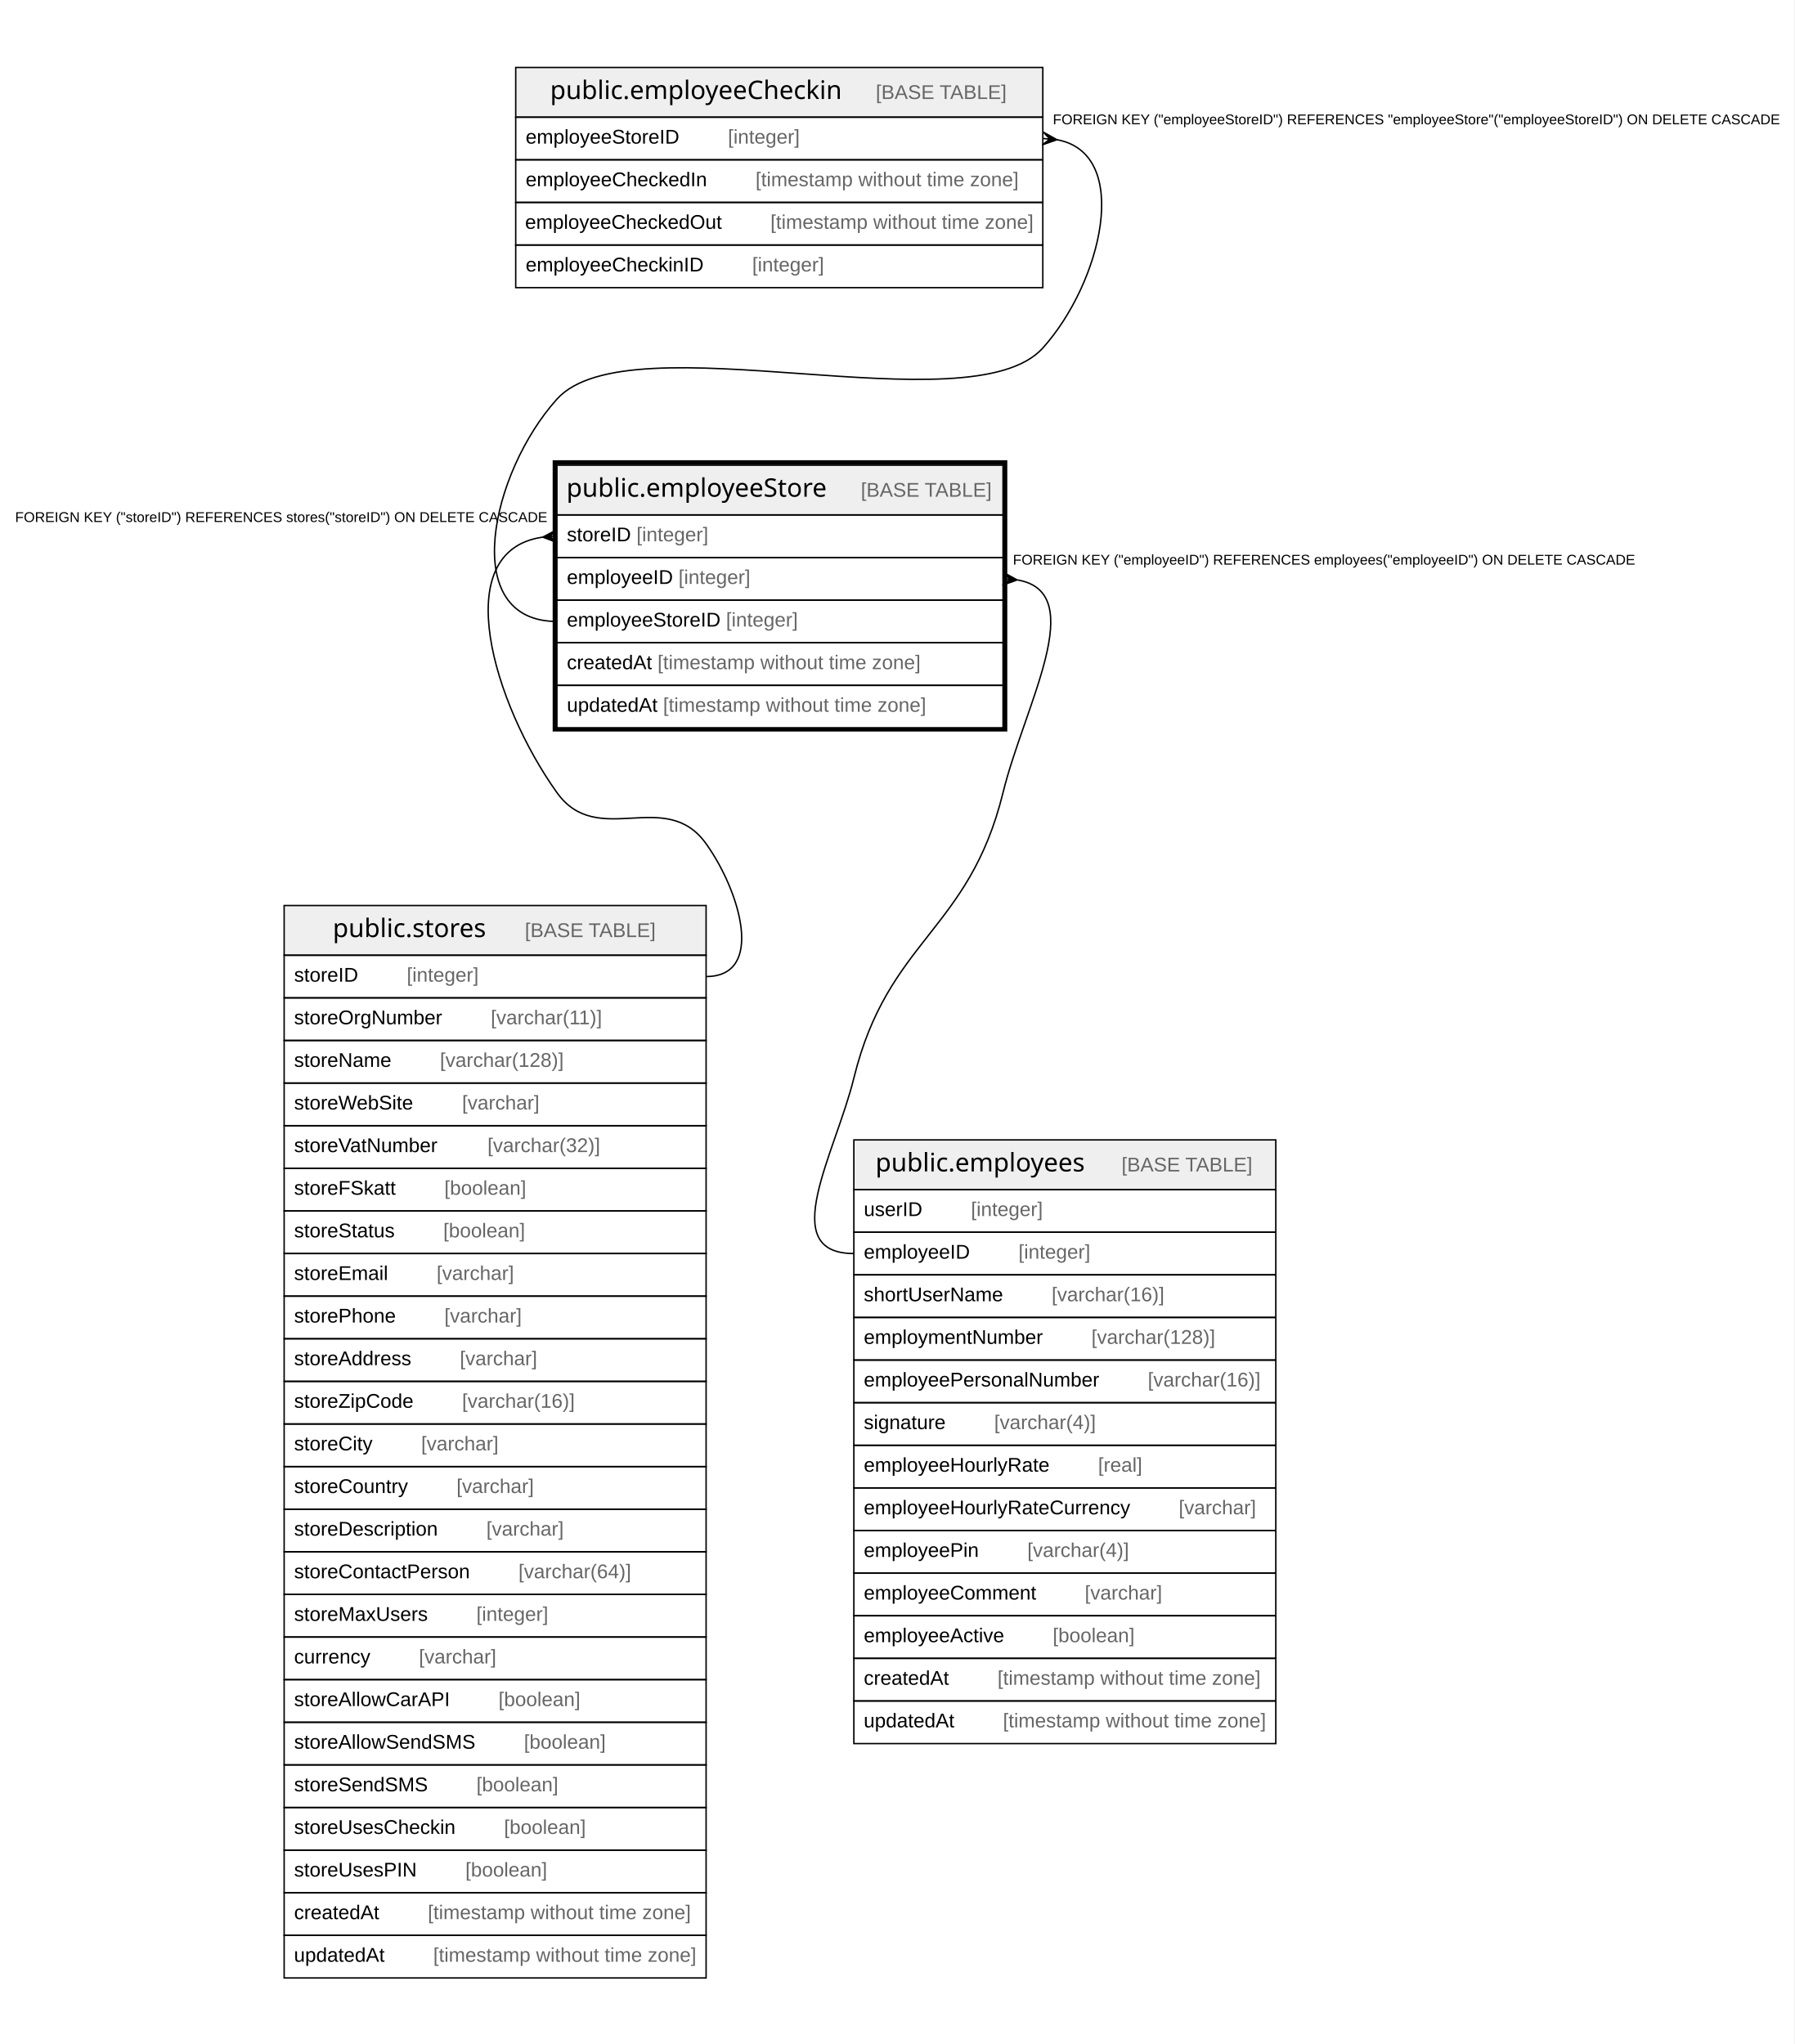
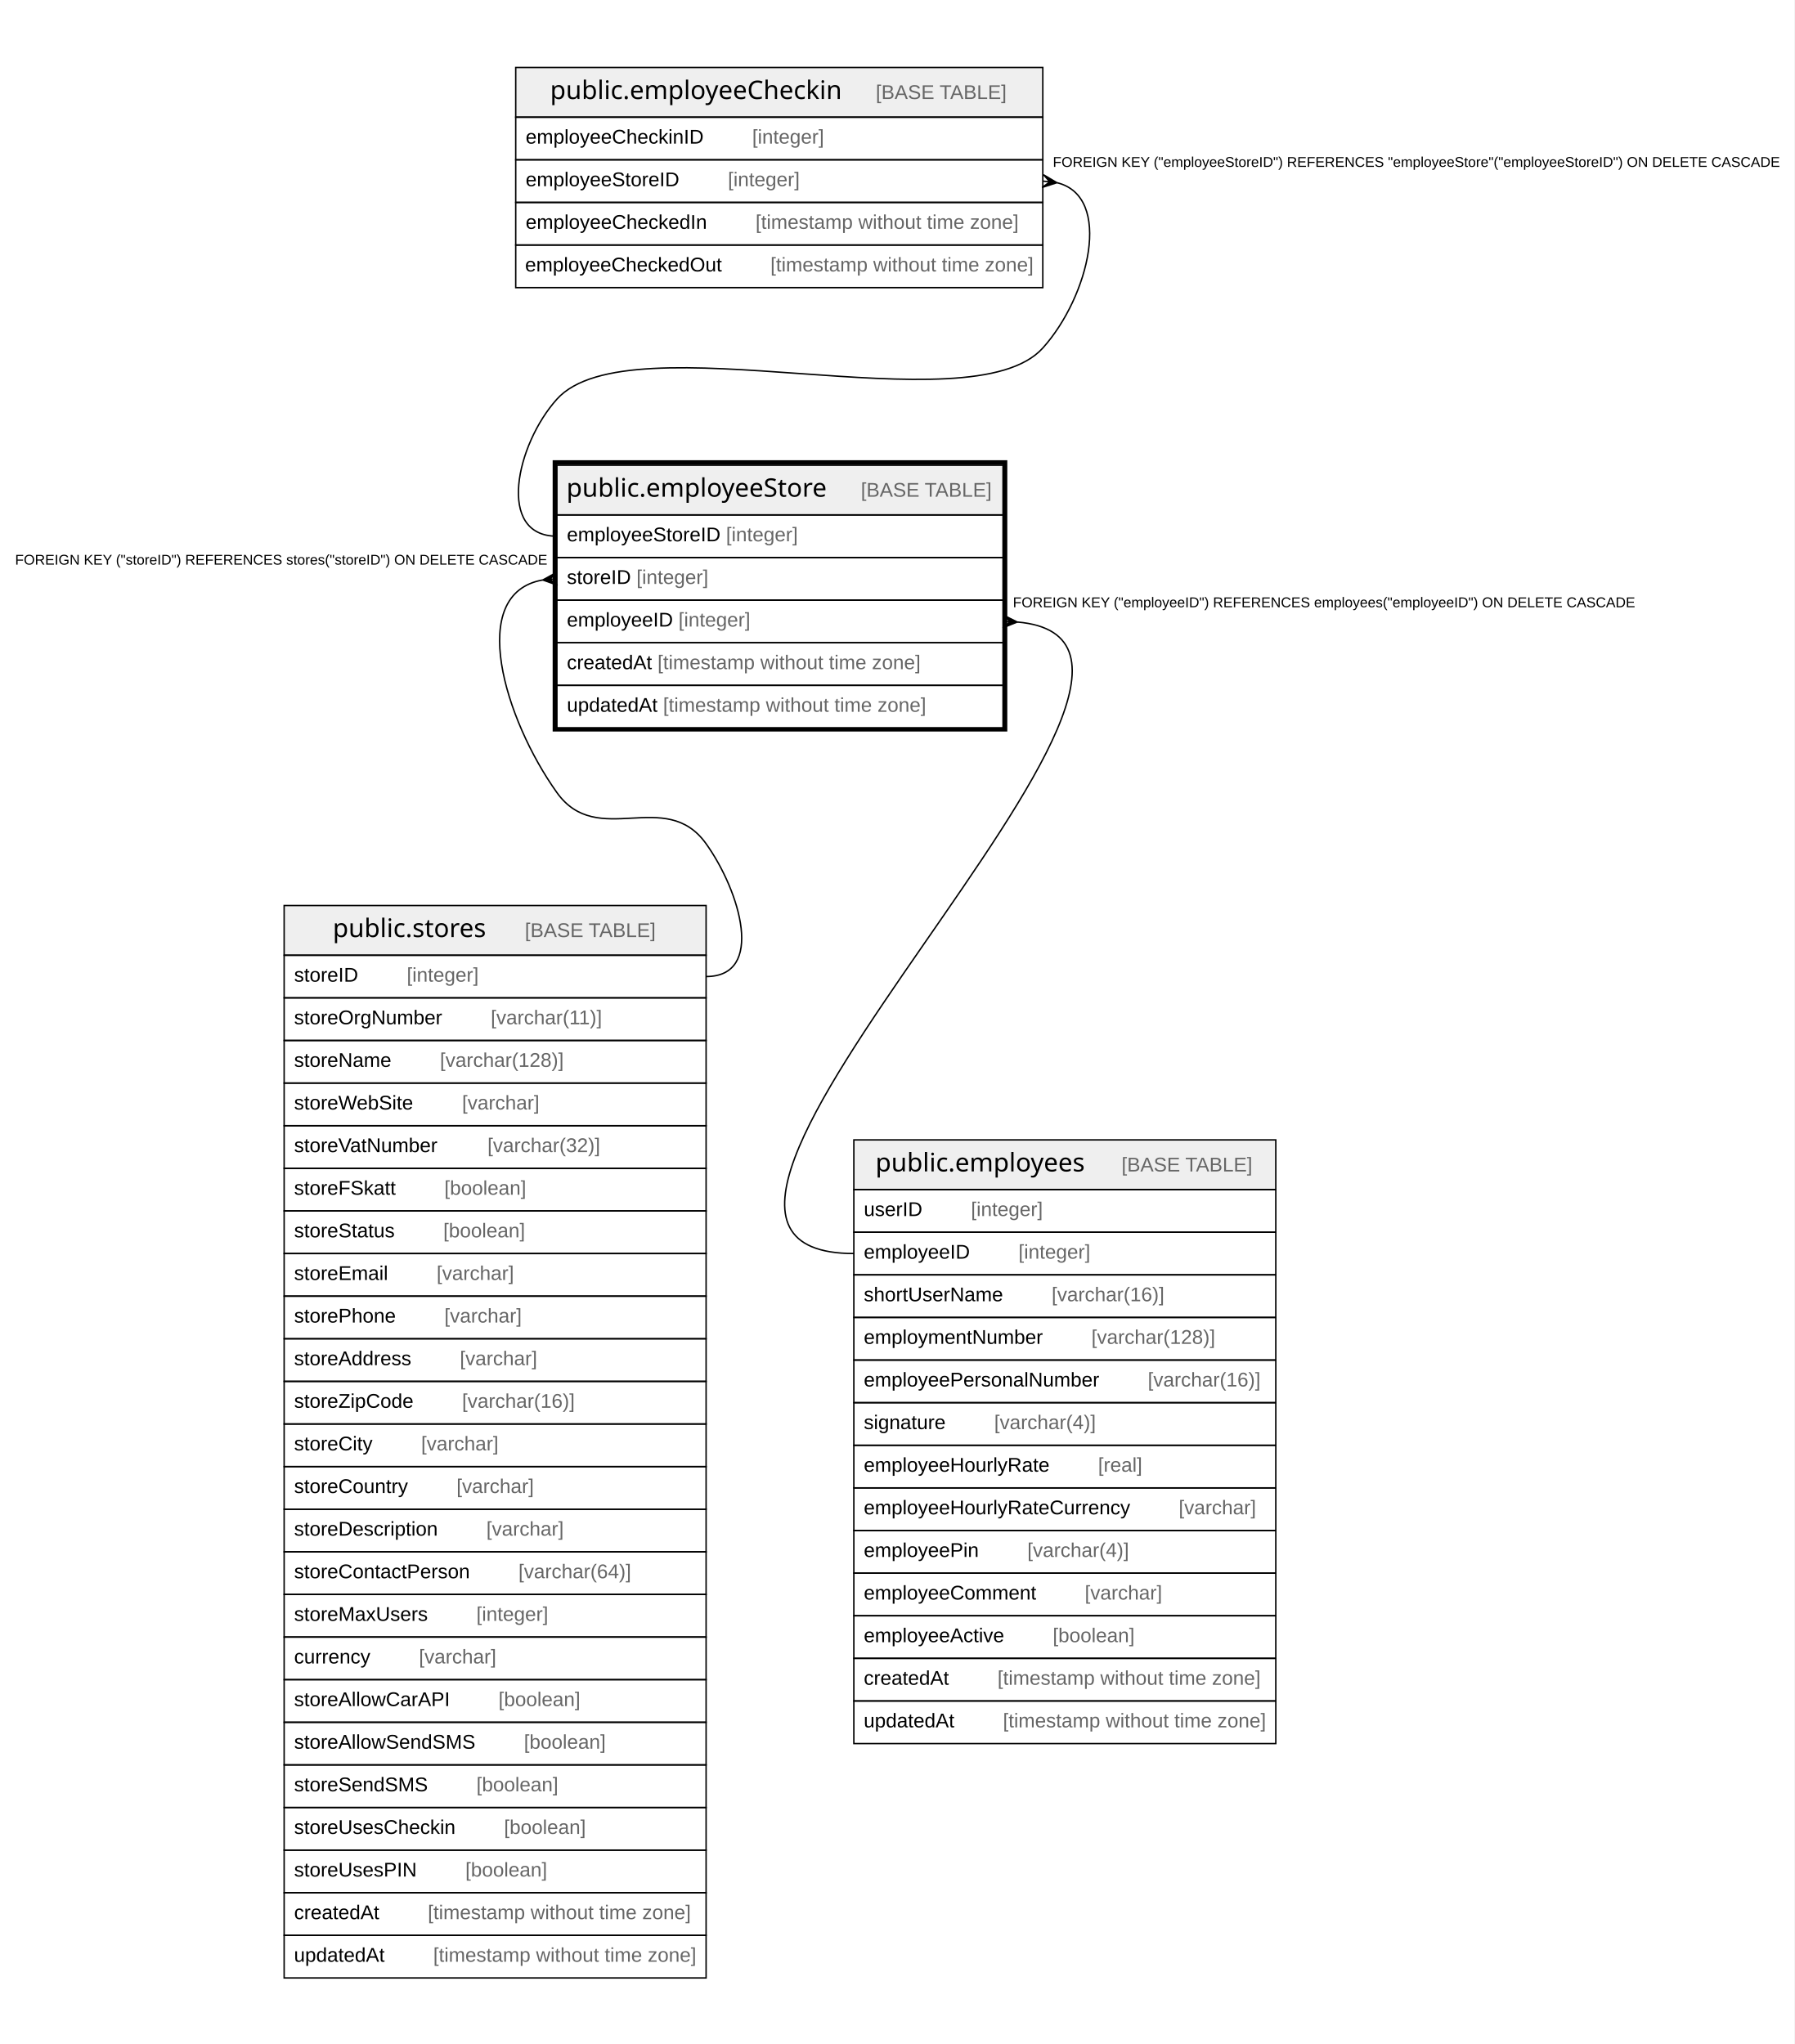
<svg xmlns="http://www.w3.org/2000/svg" width="1263pt" height="1439pt" viewBox="0.00 0.00 1263.00 1439.00">
  <g id="graph0" class="graph" transform="scale(1 1) rotate(0) translate(4 1435)">
    <polygon fill="#ffffff" stroke="transparent" points="-4,4 -4,-1435 1259,-1435 1259,4 -4,4" />
    <g id="node1" class="node">
      <polygon fill="#efefef" stroke="transparent" points="388,-1072.5 388,-1107.5 702,-1107.5 702,-1072.5 388,-1072.5" />
      <polygon fill="none" stroke="#000000" points="388,-1072.5 388,-1107.5 702,-1107.5 702,-1072.5 388,-1072.5" />
      <text text-anchor="start" x="394.697" y="-1085.3" font-family="Arial Bold" font-size="18.00" fill="#000000">public.employeeStore</text>
      <text text-anchor="start" x="567.735" y="-1085.3" font-family="Arial" font-size="14.00" fill="#000000">    </text>
      <text text-anchor="start" x="601.94" y="-1085.3" font-family="Arial" font-size="14.00" fill="#666666">[BASE TABLE]</text>
      <polygon fill="none" stroke="#000000" points="388,-1042.5 388,-1072.5 702,-1072.5 702,-1042.5 388,-1042.5" />
-       <text text-anchor="start" x="395" y="-1053.9" font-family="Arial" font-size="14.00" fill="#000000">storeID </text>
-       <text text-anchor="start" x="444.004" y="-1053.9" font-family="Arial" font-size="14.00" fill="#666666">[integer]</text>
+       <text text-anchor="start" x="395" y="-1053.9" font-family="Arial" font-size="14.00" fill="#000000">employeeStoreID </text>
+       <text text-anchor="start" x="507.021" y="-1053.9" font-family="Arial" font-size="14.00" fill="#666666">[integer]</text>
      <polygon fill="none" stroke="#000000" points="388,-1012.5 388,-1042.5 702,-1042.5 702,-1012.5 388,-1012.5" />
-       <text text-anchor="start" x="395" y="-1023.9" font-family="Arial" font-size="14.00" fill="#000000">employeeID </text>
-       <text text-anchor="start" x="473.568" y="-1023.9" font-family="Arial" font-size="14.00" fill="#666666">[integer]</text>
+       <text text-anchor="start" x="395" y="-1023.9" font-family="Arial" font-size="14.00" fill="#000000">storeID </text>
+       <text text-anchor="start" x="444.004" y="-1023.9" font-family="Arial" font-size="14.00" fill="#666666">[integer]</text>
      <polygon fill="none" stroke="#000000" points="388,-982.5 388,-1012.5 702,-1012.5 702,-982.5 388,-982.5" />
-       <text text-anchor="start" x="395" y="-993.9" font-family="Arial" font-size="14.00" fill="#000000">employeeStoreID </text>
-       <text text-anchor="start" x="507.021" y="-993.9" font-family="Arial" font-size="14.00" fill="#666666">[integer]</text>
+       <text text-anchor="start" x="395" y="-993.9" font-family="Arial" font-size="14.00" fill="#000000">employeeID </text>
+       <text text-anchor="start" x="473.568" y="-993.9" font-family="Arial" font-size="14.00" fill="#666666">[integer]</text>
      <polygon fill="none" stroke="#000000" points="388,-952.5 388,-982.5 702,-982.5 702,-952.5 388,-952.5" />
      <text text-anchor="start" x="395" y="-963.9" font-family="Arial" font-size="14.00" fill="#000000">createdAt </text>
      <text text-anchor="start" x="458.799" y="-963.9" font-family="Arial" font-size="14.00" fill="#666666">[timestamp without time zone]</text>
      <polygon fill="none" stroke="#000000" points="388,-922.5 388,-952.5 702,-952.5 702,-922.5 388,-922.5" />
      <text text-anchor="start" x="395" y="-933.9" font-family="Arial" font-size="14.00" fill="#000000">updatedAt </text>
      <text text-anchor="start" x="462.704" y="-933.9" font-family="Arial" font-size="14.00" fill="#666666">[timestamp without time zone]</text>
      <polygon fill="none" stroke="#000000" stroke-width="3" points="386.5,-921.5 386.5,-1109.5 703.5,-1109.5 703.5,-921.5 386.5,-921.5" />
    </g>
-     <g id="node2" class="node">
+     <g id="node3" class="node">
      <polygon fill="#efefef" stroke="transparent" points="196,-762.5 196,-797.5 493,-797.5 493,-762.5 196,-762.5" />
      <polygon fill="none" stroke="#000000" points="196,-762.5 196,-797.5 493,-797.5 493,-762.5 196,-762.5" />
      <text text-anchor="start" x="230.208" y="-775.3" font-family="Arial Bold" font-size="18.00" fill="#000000">public.stores</text>
      <text text-anchor="start" x="331.224" y="-775.3" font-family="Arial" font-size="14.00" fill="#000000">    </text>
      <text text-anchor="start" x="365.429" y="-775.3" font-family="Arial" font-size="14.00" fill="#666666">[BASE TABLE]</text>
      <polygon fill="none" stroke="#000000" points="196,-732.5 196,-762.5 493,-762.5 493,-732.5 196,-732.5" />
      <text text-anchor="start" x="203" y="-743.9" font-family="Arial" font-size="14.00" fill="#000000">storeID    </text>
      <text text-anchor="start" x="282.318" y="-743.9" font-family="Arial" font-size="14.00" fill="#666666">[integer]</text>
      <polygon fill="none" stroke="#000000" points="196,-702.5 196,-732.5 493,-732.5 493,-702.5 196,-702.5" />
      <text text-anchor="start" x="203" y="-713.9" font-family="Arial" font-size="14.00" fill="#000000">storeOrgNumber    </text>
      <text text-anchor="start" x="341.431" y="-713.9" font-family="Arial" font-size="14.00" fill="#666666">[varchar(11)]</text>
      <polygon fill="none" stroke="#000000" points="196,-672.5 196,-702.5 493,-702.5 493,-672.5 196,-672.5" />
      <text text-anchor="start" x="203" y="-683.9" font-family="Arial" font-size="14.00" fill="#000000">storeName    </text>
      <text text-anchor="start" x="305.654" y="-683.9" font-family="Arial" font-size="14.00" fill="#666666">[varchar(128)]</text>
      <polygon fill="none" stroke="#000000" points="196,-642.5 196,-672.5 493,-672.5 493,-642.5 196,-642.5" />
      <text text-anchor="start" x="203" y="-653.9" font-family="Arial" font-size="14.00" fill="#000000">storeWebSite    </text>
      <text text-anchor="start" x="321.217" y="-653.9" font-family="Arial" font-size="14.00" fill="#666666">[varchar]</text>
      <polygon fill="none" stroke="#000000" points="196,-612.5 196,-642.5 493,-642.5 493,-612.5 196,-612.5" />
      <text text-anchor="start" x="203" y="-623.9" font-family="Arial" font-size="14.00" fill="#000000">storeVatNumber    </text>
      <text text-anchor="start" x="339.107" y="-623.9" font-family="Arial" font-size="14.00" fill="#666666">[varchar(32)]</text>
      <polygon fill="none" stroke="#000000" points="196,-582.5 196,-612.5 493,-612.5 493,-582.5 196,-582.5" />
      <text text-anchor="start" x="203" y="-593.9" font-family="Arial" font-size="14.00" fill="#000000">storeFSkatt    </text>
      <text text-anchor="start" x="308.774" y="-593.9" font-family="Arial" font-size="14.00" fill="#666666">[boolean]</text>
      <polygon fill="none" stroke="#000000" points="196,-552.5 196,-582.5 493,-582.5 493,-552.5 196,-552.5" />
      <text text-anchor="start" x="203" y="-563.9" font-family="Arial" font-size="14.00" fill="#000000">storeStatus    </text>
      <text text-anchor="start" x="308.004" y="-563.9" font-family="Arial" font-size="14.00" fill="#666666">[boolean]</text>
      <polygon fill="none" stroke="#000000" points="196,-522.5 196,-552.5 493,-552.5 493,-522.5 196,-522.5" />
      <text text-anchor="start" x="203" y="-533.9" font-family="Arial" font-size="14.00" fill="#000000">storeEmail    </text>
      <text text-anchor="start" x="303.314" y="-533.9" font-family="Arial" font-size="14.00" fill="#666666">[varchar]</text>
      <polygon fill="none" stroke="#000000" points="196,-492.5 196,-522.5 493,-522.5 493,-492.5 196,-492.5" />
      <text text-anchor="start" x="203" y="-503.9" font-family="Arial" font-size="14.00" fill="#000000">storePhone    </text>
      <text text-anchor="start" x="308.788" y="-503.9" font-family="Arial" font-size="14.00" fill="#666666">[varchar]</text>
      <polygon fill="none" stroke="#000000" points="196,-462.5 196,-492.5 493,-492.5 493,-462.5 196,-462.5" />
      <text text-anchor="start" x="203" y="-473.9" font-family="Arial" font-size="14.00" fill="#000000">storeAddress    </text>
      <text text-anchor="start" x="319.666" y="-473.9" font-family="Arial" font-size="14.00" fill="#666666">[varchar]</text>
      <polygon fill="none" stroke="#000000" points="196,-432.5 196,-462.5 493,-462.5 493,-432.5 196,-432.5" />
      <text text-anchor="start" x="203" y="-443.9" font-family="Arial" font-size="14.00" fill="#000000">storeZipCode    </text>
      <text text-anchor="start" x="321.217" y="-443.9" font-family="Arial" font-size="14.00" fill="#666666">[varchar(16)]</text>
      <polygon fill="none" stroke="#000000" points="196,-402.5 196,-432.5 493,-432.5 493,-402.5 196,-402.5" />
      <text text-anchor="start" x="203" y="-413.9" font-family="Arial" font-size="14.00" fill="#000000">storeCity    </text>
      <text text-anchor="start" x="292.425" y="-413.9" font-family="Arial" font-size="14.00" fill="#666666">[varchar]</text>
      <polygon fill="none" stroke="#000000" points="196,-372.5 196,-402.5 493,-402.5 493,-372.5 196,-372.5" />
      <text text-anchor="start" x="203" y="-383.9" font-family="Arial" font-size="14.00" fill="#000000">storeCountry    </text>
      <text text-anchor="start" x="317.327" y="-383.9" font-family="Arial" font-size="14.00" fill="#666666">[varchar]</text>
      <polygon fill="none" stroke="#000000" points="196,-342.5 196,-372.5 493,-372.5 493,-342.5 196,-342.5" />
      <text text-anchor="start" x="203" y="-353.9" font-family="Arial" font-size="14.00" fill="#000000">storeDescription    </text>
      <text text-anchor="start" x="338.323" y="-353.9" font-family="Arial" font-size="14.00" fill="#666666">[varchar]</text>
      <polygon fill="none" stroke="#000000" points="196,-312.5 196,-342.5 493,-342.5 493,-312.5 196,-312.5" />
      <text text-anchor="start" x="203" y="-323.9" font-family="Arial" font-size="14.00" fill="#000000">storeContactPerson    </text>
      <text text-anchor="start" x="360.902" y="-323.9" font-family="Arial" font-size="14.00" fill="#666666">[varchar(64)]</text>
      <polygon fill="none" stroke="#000000" points="196,-282.5 196,-312.5 493,-312.5 493,-282.5 196,-282.5" />
      <text text-anchor="start" x="203" y="-293.9" font-family="Arial" font-size="14.00" fill="#000000">storeMaxUsers    </text>
      <text text-anchor="start" x="331.314" y="-293.9" font-family="Arial" font-size="14.00" fill="#666666">[integer]</text>
      <polygon fill="none" stroke="#000000" points="196,-252.5 196,-282.5 493,-282.5 493,-252.5 196,-252.5" />
      <text text-anchor="start" x="203" y="-263.9" font-family="Arial" font-size="14.00" fill="#000000">currency    </text>
      <text text-anchor="start" x="290.874" y="-263.9" font-family="Arial" font-size="14.00" fill="#666666">[varchar]</text>
      <polygon fill="none" stroke="#000000" points="196,-222.5 196,-252.5 493,-252.5 493,-222.5 196,-222.5" />
      <text text-anchor="start" x="203" y="-233.9" font-family="Arial" font-size="14.00" fill="#000000">storeAllowCarAPI    </text>
      <text text-anchor="start" x="346.874" y="-233.9" font-family="Arial" font-size="14.00" fill="#666666">[boolean]</text>
      <polygon fill="none" stroke="#000000" points="196,-192.5 196,-222.5 493,-222.5 493,-192.5 196,-192.5" />
      <text text-anchor="start" x="203" y="-203.9" font-family="Arial" font-size="14.00" fill="#000000">storeAllowSendSMS    </text>
      <text text-anchor="start" x="364.778" y="-203.9" font-family="Arial" font-size="14.00" fill="#666666">[boolean]</text>
      <polygon fill="none" stroke="#000000" points="196,-162.5 196,-192.5 493,-192.5 493,-162.5 196,-162.5" />
      <text text-anchor="start" x="203" y="-173.9" font-family="Arial" font-size="14.00" fill="#000000">storeSendSMS    </text>
      <text text-anchor="start" x="331.339" y="-173.9" font-family="Arial" font-size="14.00" fill="#666666">[boolean]</text>
      <polygon fill="none" stroke="#000000" points="196,-132.5 196,-162.5 493,-162.5 493,-132.5 196,-132.5" />
      <text text-anchor="start" x="203" y="-143.9" font-family="Arial" font-size="14.00" fill="#000000">storeUsesCheckin    </text>
      <text text-anchor="start" x="350.771" y="-143.9" font-family="Arial" font-size="14.00" fill="#666666">[boolean]</text>
      <polygon fill="none" stroke="#000000" points="196,-102.5 196,-132.5 493,-132.5 493,-102.5 196,-102.5" />
      <text text-anchor="start" x="203" y="-113.9" font-family="Arial" font-size="14.00" fill="#000000">storeUsesPIN    </text>
      <text text-anchor="start" x="323.544" y="-113.9" font-family="Arial" font-size="14.00" fill="#666666">[boolean]</text>
      <polygon fill="none" stroke="#000000" points="196,-72.5 196,-102.5 493,-102.5 493,-72.5 196,-72.5" />
      <text text-anchor="start" x="203" y="-83.9" font-family="Arial" font-size="14.00" fill="#000000">createdAt    </text>
      <text text-anchor="start" x="297.114" y="-83.9" font-family="Arial" font-size="14.00" fill="#666666">[timestamp without time zone]</text>
      <polygon fill="none" stroke="#000000" points="196,-42.5 196,-72.5 493,-72.5 493,-42.5 196,-42.5" />
      <text text-anchor="start" x="202.921" y="-53.9" font-family="Arial" font-size="14.00" fill="#000000">updatedAt    </text>
      <text text-anchor="start" x="300.939" y="-53.9" font-family="Arial" font-size="14.00" fill="#666666">[timestamp without time zone]</text>
    </g>
-     <g id="edge1" class="edge">
-       <path fill="none" stroke="#000000" d="M377.869,-1056.817C310.822,-1047.249 343.466,-939.347 388,-877 416.674,-836.856 464.326,-881.144 493,-841 517.154,-807.185 534.556,-747.5 493,-747.5" />
-       <polygon fill="#000000" stroke="#000000" points="378.023,-1056.828 387.697,-1061.99 383.011,-1057.164 388,-1057.5 388,-1057.5 388,-1057.5 383.011,-1057.164 388.303,-1053.01 378.023,-1056.828 378.023,-1056.828" />
-       <text text-anchor="start" x="6.623" y="-1067.5" font-family="Arial" font-size="10.00" fill="#000000">FOREIGN KEY ("storeID") REFERENCES stores("storeID") ON DELETE CASCADE</text>
+     <g id="edge2" class="edge">
+       <path fill="none" stroke="#000000" d="M377.864,-1026.661C324.207,-1017.117 351.248,-928.453 388,-877 416.674,-836.856 464.326,-881.144 493,-841 517.154,-807.185 534.556,-747.5 493,-747.5" />
+       <polygon fill="#000000" stroke="#000000" points="378.034,-1026.675 387.629,-1031.985 383.017,-1027.087 388,-1027.5 388,-1027.5 388,-1027.5 383.017,-1027.087 388.371,-1023.015 378.034,-1026.675 378.034,-1026.675" />
+       <text text-anchor="start" x="6.623" y="-1037.5" font-family="Arial" font-size="10.00" fill="#000000">FOREIGN KEY ("storeID") REFERENCES stores("storeID") ON DELETE CASCADE</text>
    </g>
-     <g id="node3" class="node">
+     <g id="node4" class="node">
      <polygon fill="#efefef" stroke="transparent" points="597,-597.5 597,-632.5 894,-632.5 894,-597.5 597,-597.5" />
      <polygon fill="none" stroke="#000000" points="597,-597.5 597,-632.5 894,-632.5 894,-597.5 597,-597.5" />
      <text text-anchor="start" x="612.203" y="-610.3" font-family="Arial Bold" font-size="18.00" fill="#000000">public.employees</text>
      <text text-anchor="start" x="751.229" y="-610.3" font-family="Arial" font-size="14.00" fill="#000000">    </text>
      <text text-anchor="start" x="785.434" y="-610.3" font-family="Arial" font-size="14.00" fill="#666666">[BASE TABLE]</text>
      <polygon fill="none" stroke="#000000" points="597,-567.5 597,-597.5 894,-597.5 894,-567.5 597,-567.5" />
      <text text-anchor="start" x="604" y="-578.9" font-family="Arial" font-size="14.00" fill="#000000">userID    </text>
      <text text-anchor="start" x="679.428" y="-578.9" font-family="Arial" font-size="14.00" fill="#666666">[integer]</text>
      <polygon fill="none" stroke="#000000" points="597,-537.5 597,-567.5 894,-567.5 894,-537.5 597,-537.5" />
      <text text-anchor="start" x="604" y="-548.9" font-family="Arial" font-size="14.00" fill="#000000">employeeID    </text>
      <text text-anchor="start" x="712.882" y="-548.9" font-family="Arial" font-size="14.00" fill="#666666">[integer]</text>
      <polygon fill="none" stroke="#000000" points="597,-507.5 597,-537.5 894,-537.5 894,-507.5 597,-507.5" />
      <text text-anchor="start" x="604" y="-518.9" font-family="Arial" font-size="14.00" fill="#000000">shortUserName    </text>
      <text text-anchor="start" x="736.203" y="-518.9" font-family="Arial" font-size="14.00" fill="#666666">[varchar(16)]</text>
      <polygon fill="none" stroke="#000000" points="597,-477.5 597,-507.5 894,-507.5 894,-477.5 597,-477.5" />
      <text text-anchor="start" x="604" y="-488.9" font-family="Arial" font-size="14.00" fill="#000000">employmentNumber    </text>
      <text text-anchor="start" x="764.212" y="-488.9" font-family="Arial" font-size="14.00" fill="#666666">[varchar(128)]</text>
      <polygon fill="none" stroke="#000000" points="597,-447.5 597,-477.5 894,-477.5 894,-447.5 597,-447.5" />
      <text text-anchor="start" x="604" y="-458.9" font-family="Arial" font-size="14.00" fill="#000000">employeePersonalNumber    </text>
      <text text-anchor="start" x="803.895" y="-458.9" font-family="Arial" font-size="14.00" fill="#666666">[varchar(16)]</text>
      <polygon fill="none" stroke="#000000" points="597,-417.5 597,-447.5 894,-447.5 894,-417.5 597,-417.5" />
      <text text-anchor="start" x="604" y="-428.9" font-family="Arial" font-size="14.00" fill="#000000">signature    </text>
      <text text-anchor="start" x="695.776" y="-428.9" font-family="Arial" font-size="14.00" fill="#666666">[varchar(4)]</text>
      <polygon fill="none" stroke="#000000" points="597,-387.5 597,-417.5 894,-417.5 894,-387.5 597,-387.5" />
      <text text-anchor="start" x="604" y="-398.9" font-family="Arial" font-size="14.00" fill="#000000">employeeHourlyRate    </text>
      <text text-anchor="start" x="768.886" y="-398.9" font-family="Arial" font-size="14.00" fill="#666666">[real]</text>
      <polygon fill="none" stroke="#000000" points="597,-357.5 597,-387.5 894,-387.5 894,-357.5 597,-357.5" />
      <text text-anchor="start" x="604" y="-368.9" font-family="Arial" font-size="14.00" fill="#000000">employeeHourlyRateCurrency    </text>
      <text text-anchor="start" x="825.662" y="-368.9" font-family="Arial" font-size="14.00" fill="#666666">[varchar]</text>
      <polygon fill="none" stroke="#000000" points="597,-327.5 597,-357.5 894,-357.5 894,-327.5 597,-327.5" />
      <text text-anchor="start" x="604" y="-338.9" font-family="Arial" font-size="14.00" fill="#000000">employeePin    </text>
      <text text-anchor="start" x="719.111" y="-338.9" font-family="Arial" font-size="14.00" fill="#666666">[varchar(4)]</text>
      <polygon fill="none" stroke="#000000" points="597,-297.5 597,-327.5 894,-327.5 894,-297.5 597,-297.5" />
      <text text-anchor="start" x="604" y="-308.9" font-family="Arial" font-size="14.00" fill="#000000">employeeComment    </text>
      <text text-anchor="start" x="759.551" y="-308.9" font-family="Arial" font-size="14.00" fill="#666666">[varchar]</text>
      <polygon fill="none" stroke="#000000" points="597,-267.5 597,-297.5 894,-297.5 894,-267.5 597,-267.5" />
      <text text-anchor="start" x="604" y="-278.9" font-family="Arial" font-size="14.00" fill="#000000">employeeActive    </text>
      <text text-anchor="start" x="737.001" y="-278.9" font-family="Arial" font-size="14.00" fill="#666666">[boolean]</text>
      <polygon fill="none" stroke="#000000" points="597,-237.5 597,-267.5 894,-267.5 894,-237.5 597,-237.5" />
      <text text-anchor="start" x="604" y="-248.9" font-family="Arial" font-size="14.00" fill="#000000">createdAt    </text>
      <text text-anchor="start" x="698.114" y="-248.9" font-family="Arial" font-size="14.00" fill="#666666">[timestamp without time zone]</text>
      <polygon fill="none" stroke="#000000" points="597,-207.5 597,-237.5 894,-237.5 894,-207.5 597,-207.5" />
      <text text-anchor="start" x="603.921" y="-218.9" font-family="Arial" font-size="14.00" fill="#000000">updatedAt    </text>
      <text text-anchor="start" x="701.939" y="-218.9" font-family="Arial" font-size="14.00" fill="#666666">[timestamp without time zone]</text>
    </g>
-     <g id="edge2" class="edge">
-       <path fill="none" stroke="#000000" d="M712.26,-1026.696C763.23,-1017.876 717.042,-938.281 702,-877 677.974,-779.117 621.026,-773.883 597,-676 583.915,-622.693 542.111,-552.5 597,-552.5" />
-       <polygon fill="#000000" stroke="#000000" points="711.969,-1026.719 701.648,-1023.014 706.985,-1027.109 702,-1027.5 702,-1027.5 702,-1027.5 706.985,-1027.109 702.352,-1031.986 711.969,-1026.719 711.969,-1026.719" />
-       <text text-anchor="start" x="708.947" y="-1037.5" font-family="Arial" font-size="10.00" fill="#000000">FOREIGN KEY ("employeeID") REFERENCES employees("employeeID") ON DELETE CASCADE</text>
+     <g id="edge3" class="edge">
+       <path fill="none" stroke="#000000" d="M712.061,-997.092C887.45,-981.993 397.363,-552.5 597,-552.5" />
+       <polygon fill="#000000" stroke="#000000" points="711.992,-997.095 701.818,-993.004 706.996,-997.298 702,-997.5 702,-997.5 702,-997.5 706.996,-997.298 702.182,-1001.996 711.992,-997.095 711.992,-997.095" />
+       <text text-anchor="start" x="708.947" y="-1007.5" font-family="Arial" font-size="10.00" fill="#000000">FOREIGN KEY ("employeeID") REFERENCES employees("employeeID") ON DELETE CASCADE</text>
    </g>
-     <g id="node4" class="node">
+     <g id="node2" class="node">
      <polygon fill="#efefef" stroke="transparent" points="359,-1352.5 359,-1387.5 730,-1387.5 730,-1352.5 359,-1352.5" />
      <polygon fill="none" stroke="#000000" points="359,-1352.5 359,-1387.5 730,-1387.5 730,-1352.5 359,-1352.5" />
      <text text-anchor="start" x="383.199" y="-1365.3" font-family="Arial Bold" font-size="18.00" fill="#000000">public.employeeCheckin</text>
      <text text-anchor="start" x="578.233" y="-1365.3" font-family="Arial" font-size="14.00" fill="#000000">    </text>
      <text text-anchor="start" x="612.438" y="-1365.3" font-family="Arial" font-size="14.00" fill="#666666">[BASE TABLE]</text>
      <polygon fill="none" stroke="#000000" points="359,-1322.5 359,-1352.5 730,-1352.5 730,-1322.5 359,-1322.5" />
-       <text text-anchor="start" x="366" y="-1333.9" font-family="Arial" font-size="14.00" fill="#000000">employeeStoreID    </text>
-       <text text-anchor="start" x="508.335" y="-1333.9" font-family="Arial" font-size="14.00" fill="#666666">[integer]</text>
+       <text text-anchor="start" x="366" y="-1333.9" font-family="Arial" font-size="14.00" fill="#000000">employeeCheckinID    </text>
+       <text text-anchor="start" x="525.443" y="-1333.9" font-family="Arial" font-size="14.00" fill="#666666">[integer]</text>
      <polygon fill="none" stroke="#000000" points="359,-1292.5 359,-1322.5 730,-1322.5 730,-1292.5 359,-1292.5" />
-       <text text-anchor="start" x="366" y="-1303.9" font-family="Arial" font-size="14.00" fill="#000000">employeeCheckedIn    </text>
-       <text text-anchor="start" x="527.795" y="-1303.9" font-family="Arial" font-size="14.00" fill="#666666">[timestamp without time zone]</text>
+       <text text-anchor="start" x="366" y="-1303.9" font-family="Arial" font-size="14.00" fill="#000000">employeeStoreID    </text>
+       <text text-anchor="start" x="508.335" y="-1303.9" font-family="Arial" font-size="14.00" fill="#666666">[integer]</text>
      <polygon fill="none" stroke="#000000" points="359,-1262.5 359,-1292.5 730,-1292.5 730,-1262.5 359,-1262.5" />
-       <text text-anchor="start" x="365.587" y="-1273.9" font-family="Arial" font-size="14.00" fill="#000000">employeeCheckedOut    </text>
-       <text text-anchor="start" x="538.273" y="-1273.9" font-family="Arial" font-size="14.00" fill="#666666">[timestamp without time zone]</text>
+       <text text-anchor="start" x="366" y="-1273.9" font-family="Arial" font-size="14.00" fill="#000000">employeeCheckedIn    </text>
+       <text text-anchor="start" x="527.795" y="-1273.9" font-family="Arial" font-size="14.00" fill="#666666">[timestamp without time zone]</text>
      <polygon fill="none" stroke="#000000" points="359,-1232.5 359,-1262.5 730,-1262.5 730,-1232.5 359,-1232.5" />
-       <text text-anchor="start" x="366" y="-1243.9" font-family="Arial" font-size="14.00" fill="#000000">employeeCheckinID    </text>
-       <text text-anchor="start" x="525.443" y="-1243.9" font-family="Arial" font-size="14.00" fill="#666666">[integer]</text>
+       <text text-anchor="start" x="365.587" y="-1243.9" font-family="Arial" font-size="14.00" fill="#000000">employeeCheckedOut    </text>
+       <text text-anchor="start" x="538.273" y="-1243.9" font-family="Arial" font-size="14.00" fill="#666666">[timestamp without time zone]</text>
    </g>
-     <g id="edge3" class="edge">
-       <path fill="none" stroke="#000000" d="M739.983,-1336.638C793.116,-1326.846 771.463,-1236.056 730,-1190 678.87,-1133.205 439.13,-1210.795 388,-1154 341.462,-1102.306 318.444,-997.5 388,-997.5" />
-       <polygon fill="#000000" stroke="#000000" points="739.963,-1336.64 729.613,-1333.017 734.981,-1337.07 730,-1337.5 730,-1337.5 730,-1337.5 734.981,-1337.07 730.387,-1341.983 739.963,-1336.64 739.963,-1336.64" />
-       <text text-anchor="start" x="737.056" y="-1347.5" font-family="Arial" font-size="10.00" fill="#000000">FOREIGN KEY ("employeeStoreID") REFERENCES "employeeStore"("employeeStoreID") ON DELETE CASCADE</text>
+     <g id="edge1" class="edge">
+       <path fill="none" stroke="#000000" d="M740.003,-1306.374C779.705,-1296.632 762.484,-1226.082 730,-1190 678.87,-1133.205 439.13,-1210.795 388,-1154 359.304,-1122.125 345.111,-1057.5 388,-1057.5" />
+       <polygon fill="#000000" stroke="#000000" points="739.937,-1306.381 729.497,-1303.028 734.969,-1306.941 730,-1307.5 730,-1307.5 730,-1307.5 734.969,-1306.941 730.503,-1311.972 739.937,-1306.381 739.937,-1306.381" />
+       <text text-anchor="start" x="737.056" y="-1317.5" font-family="Arial" font-size="10.00" fill="#000000">FOREIGN KEY ("employeeStoreID") REFERENCES "employeeStore"("employeeStoreID") ON DELETE CASCADE</text>
    </g>
  </g>
</svg>
